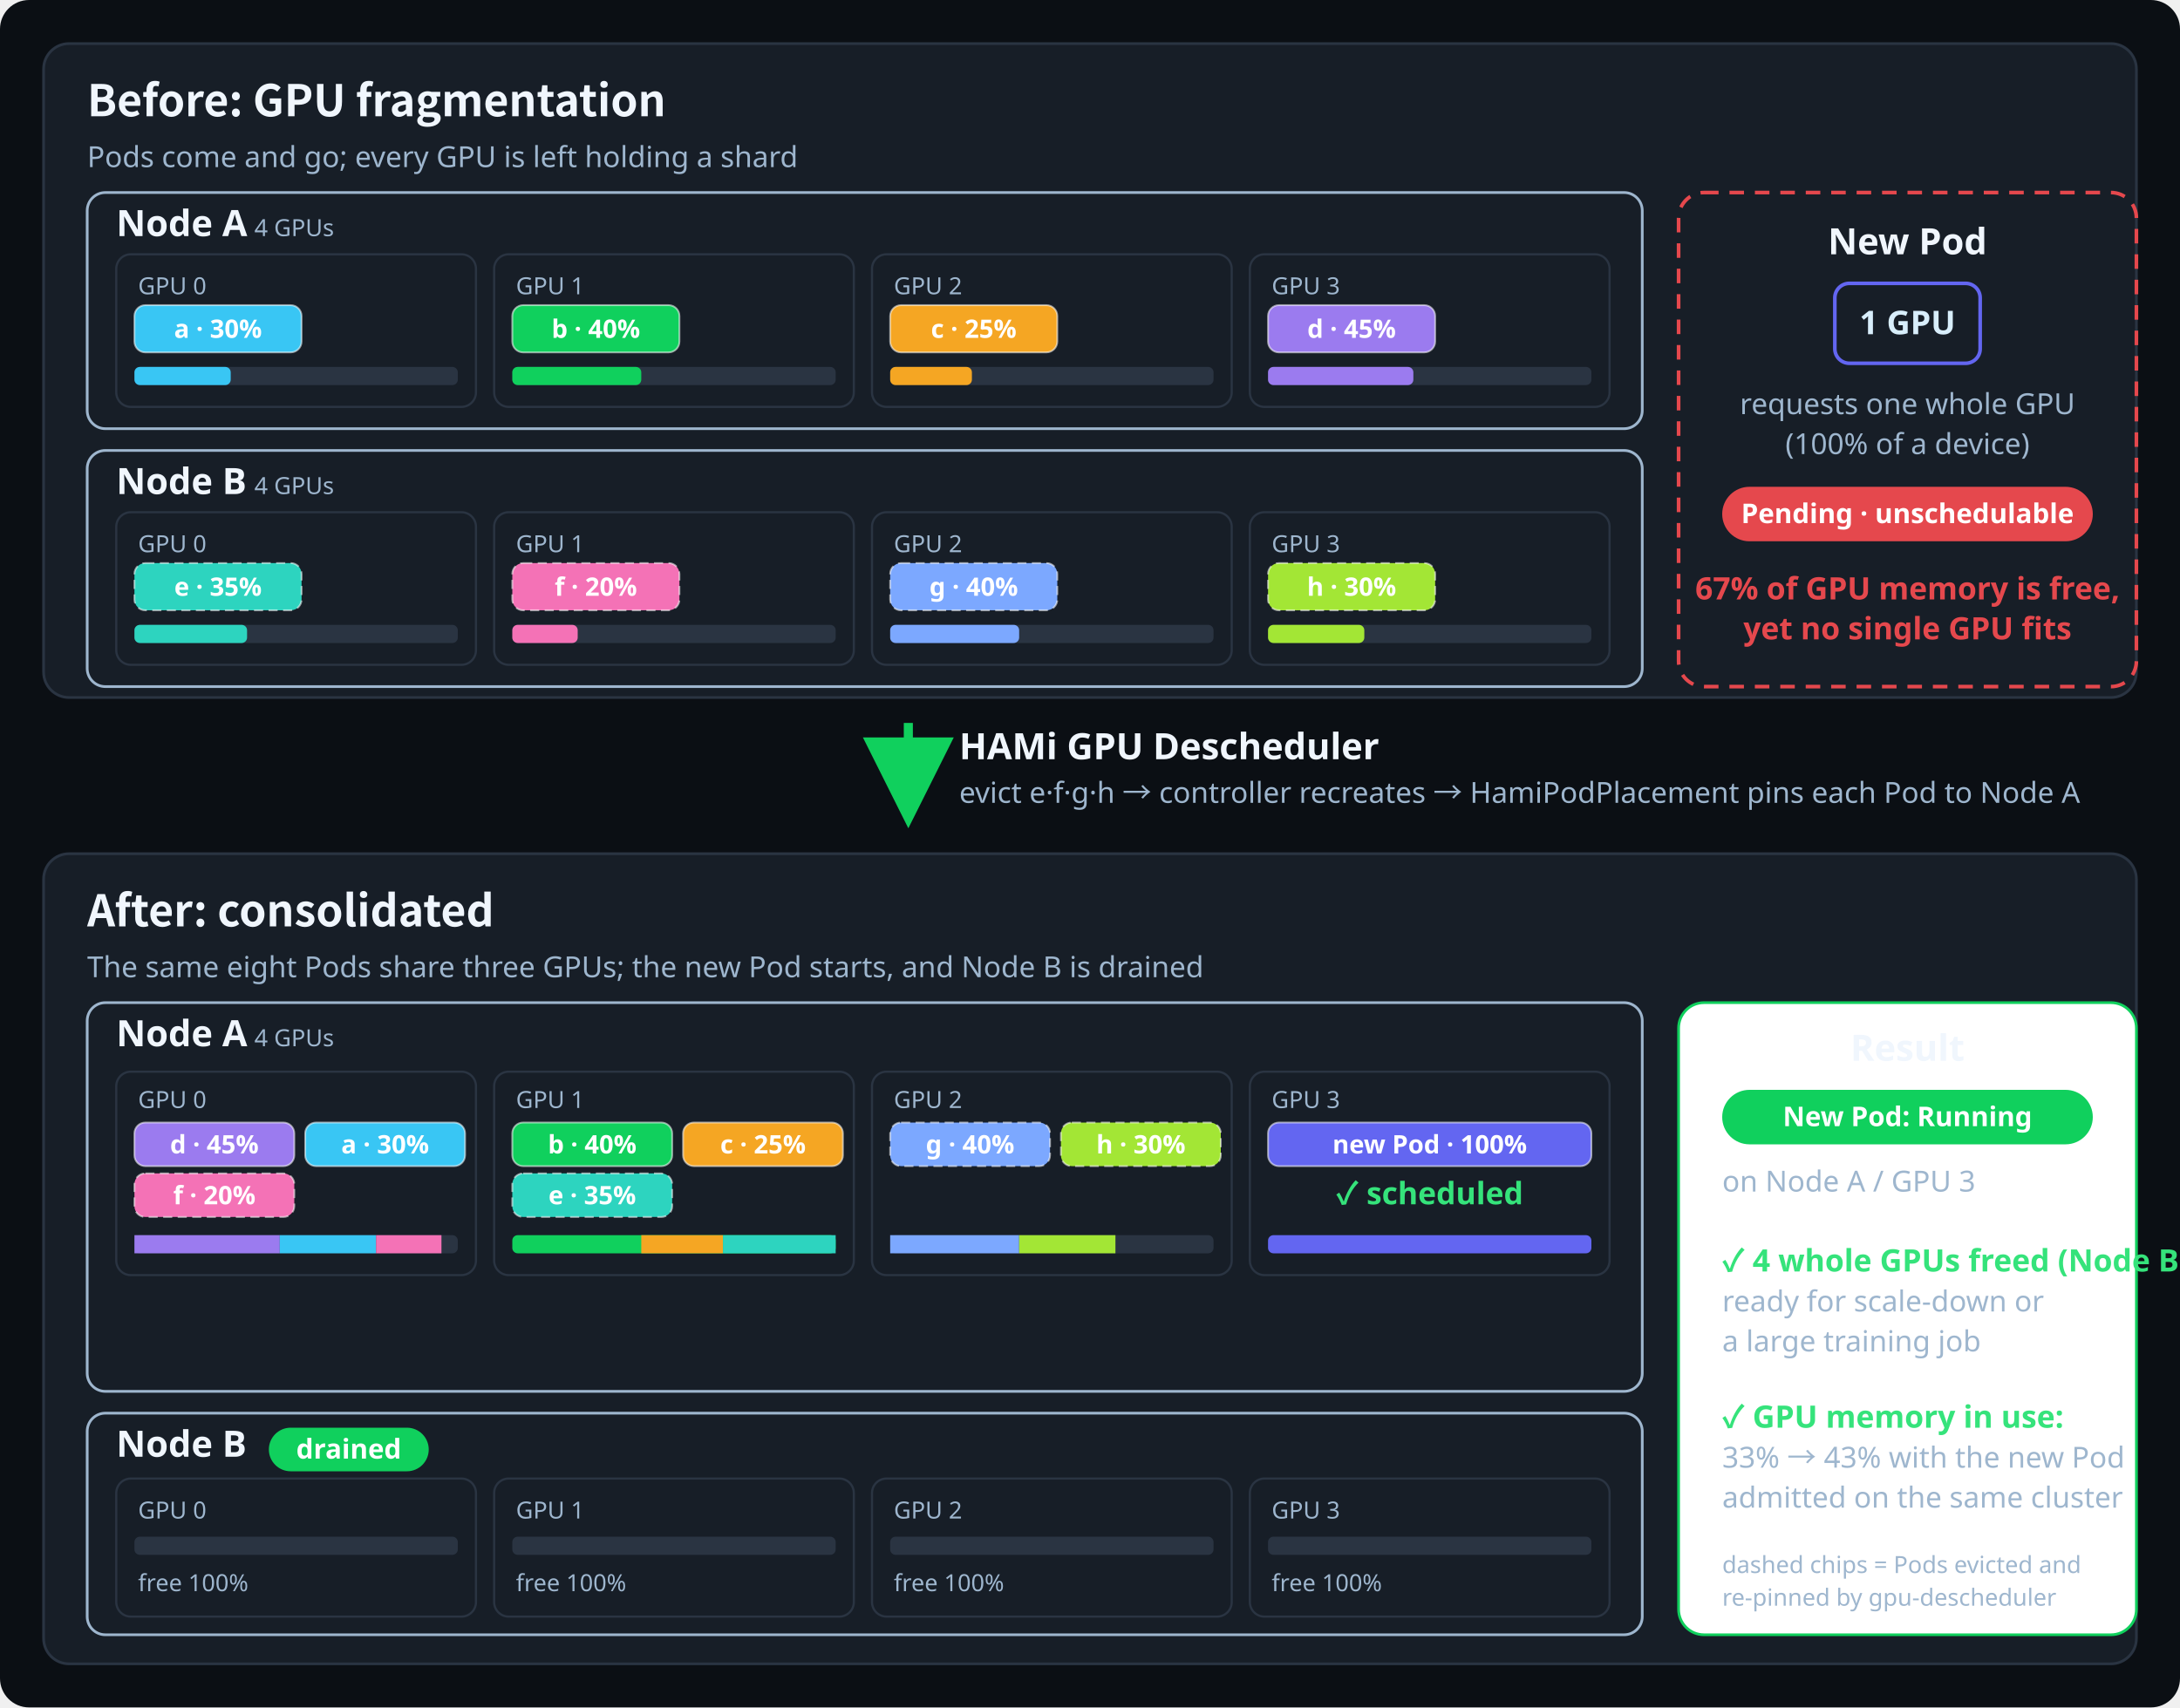
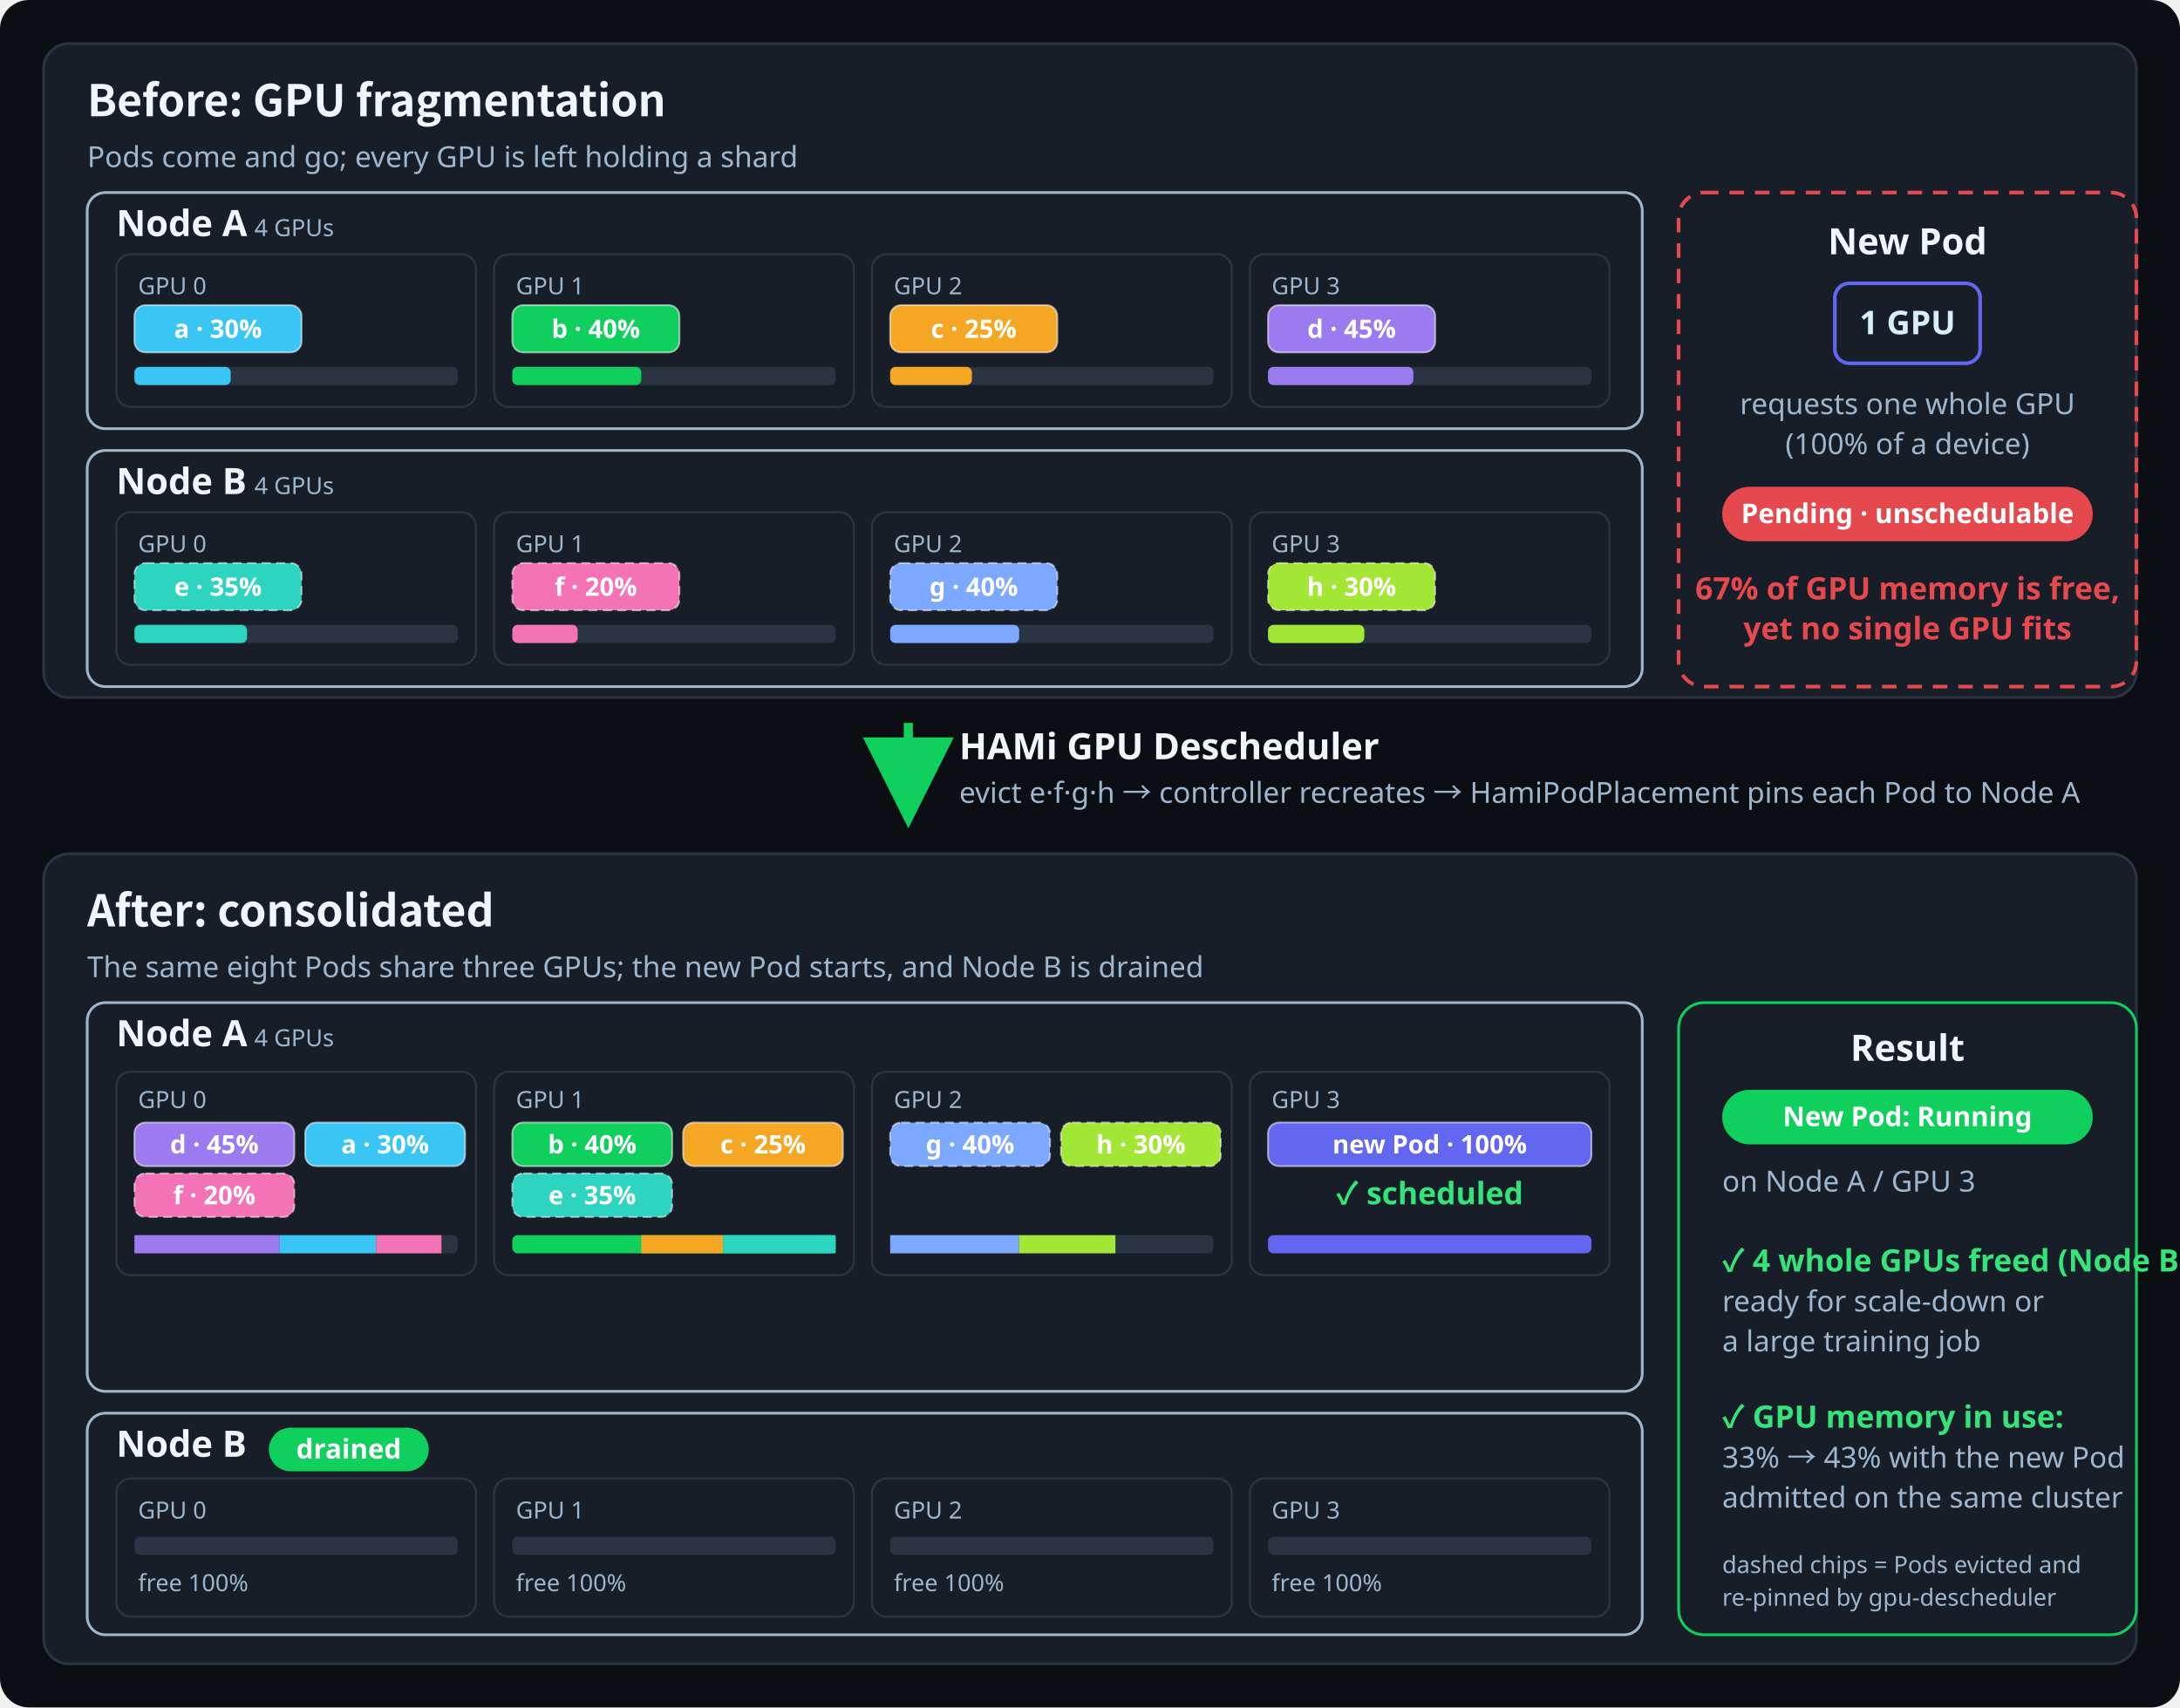
<svg xmlns="http://www.w3.org/2000/svg" width="1200" height="940" viewBox="0 0 1200 940" role="img" aria-labelledby="title description">
  <defs>
    <marker id="bigArrow" markerWidth="10" markerHeight="10" refX="8" refY="5" orient="auto">
      <path d="M 0 0 L 10 5 L 0 10 Z" fill="#10d05d" />
    </marker>
    <style>
      text {
        fill: #d8eefb;
        font-family: "Source Sans 3", "Noto Sans", "Segoe UI", "PingFang SC", "Noto Sans CJK SC", "Microsoft YaHei", sans-serif;
        font-size: 18px;
      }
      .heading {
        fill: #f0f6fd;
        font-family: "Space Grotesk", "Avenir Next", "Segoe UI", "PingFang SC", "Noto Sans CJK SC", sans-serif;
        font-size: 24px;
        font-weight: 600;
      }
      .label { fill: #f0f6fd; font-size: 20px; font-weight: 600; }
      .muted { fill: #9eb6ce; font-size: 16px; }
      .tiny { fill: #9eb6ce; font-size: 13px; }
      .panel { fill: #171e27; stroke: #2a3442; stroke-width: 1.5; }
      .nodebox { fill: #171e27; stroke: #9eb6ce; stroke-width: 1.5; }
      .gpu { fill: #171e27; stroke: #2a3442; stroke-width: 1.2; }
      .bar-free { fill: #2a3442; }
      .chip text { fill: #ffffff; font-size: 14px; font-weight: 600; text-anchor: middle; }
      .chip rect { stroke: rgba(255,255,255,0.55); stroke-width: 1; }
      .pending { fill: none; stroke: #e5484d; stroke-width: 2; stroke-dasharray: 8 6; }
      .badge-red { fill: #e5484d; }
      .badge-red-t { fill: #ffffff; font-size: 15px; font-weight: 600; text-anchor: middle; }
      .badge-green { fill: #10d05d; }
      .badge-green-t { fill: #ffffff; font-size: 15px; font-weight: 600; text-anchor: middle; }
      .green { fill: #35e37b; font-size: 17px; font-weight: 600; }
      .red { fill: #e5484d; font-size: 17px; font-weight: 600; }
      .arrow-green { fill: none; stroke: #10d05d; stroke-width: 5; marker-end: url(#bigArrow); }
      .pa { fill: #39c6f4; }
      .pb { fill: #10d05d; }
      .pc { fill: #f5a623; }
      .pd { fill: #9b7bef; }
      .pe { fill: #2dd4bf; }
      .pf { fill: #f472b6; }
      .pg { fill: #7ca8ff; }
      .ph { fill: #a3e635; }
      .pn { fill: #6366f1; }
    </style>
  </defs>
  <rect width="1200" height="940" rx="16" fill="#0b0f14" />
  <rect class="panel" x="24" y="24" width="1152" height="360" rx="14" />
  <text class="heading" x="48" y="64">Before: GPU fragmentation</text>
  <text class="muted" x="48" y="92">Pods come and go; every GPU is left holding a shard</text>
  <rect class="nodebox" x="48" y="106" width="856" height="130" rx="10" />
  <text class="label" x="64" y="130">Node A</text>
  <text class="tiny" x="140" y="130">4 GPUs</text>
  <rect class="gpu" x="64" y="140" width="198" height="84" rx="8" />
  <text class="tiny" x="76" y="162">GPU 0</text>
  <g class="chip">
    <rect class="pa" x="74" y="168" width="92" height="26" rx="6" />
    <text x="120" y="186">a · 30%</text>
  </g>
  <rect class="bar-free" x="74" y="202" width="178" height="10" rx="3" />
  <rect class="pa" x="74" y="202" width="53" height="10" rx="3" />
  <rect class="gpu" x="272" y="140" width="198" height="84" rx="8" />
  <text class="tiny" x="284" y="162">GPU 1</text>
  <g class="chip">
    <rect class="pb" x="282" y="168" width="92" height="26" rx="6" />
    <text x="328" y="186">b · 40%</text>
  </g>
  <rect class="bar-free" x="282" y="202" width="178" height="10" rx="3" />
  <rect class="pb" x="282" y="202" width="71" height="10" rx="3" />
  <rect class="gpu" x="480" y="140" width="198" height="84" rx="8" />
  <text class="tiny" x="492" y="162">GPU 2</text>
  <g class="chip">
    <rect class="pc" x="490" y="168" width="92" height="26" rx="6" />
    <text x="536" y="186">c · 25%</text>
  </g>
  <rect class="bar-free" x="490" y="202" width="178" height="10" rx="3" />
  <rect class="pc" x="490" y="202" width="45" height="10" rx="3" />
  <rect class="gpu" x="688" y="140" width="198" height="84" rx="8" />
  <text class="tiny" x="700" y="162">GPU 3</text>
  <g class="chip">
    <rect class="pd" x="698" y="168" width="92" height="26" rx="6" />
    <text x="744" y="186">d · 45%</text>
  </g>
  <rect class="bar-free" x="698" y="202" width="178" height="10" rx="3" />
  <rect class="pd" x="698" y="202" width="80" height="10" rx="3" />
  <rect class="nodebox" x="48" y="248" width="856" height="130" rx="10" />
  <text class="label" x="64" y="272">Node B</text>
  <text class="tiny" x="140" y="272">4 GPUs</text>
  <rect class="gpu" x="64" y="282" width="198" height="84" rx="8" />
  <text class="tiny" x="76" y="304">GPU 0</text>
  <g class="chip">
    <rect class="pe" x="74" y="310" width="92" height="26" rx="6" stroke-dasharray="5 3" />
    <text x="120" y="328">e · 35%</text>
  </g>
  <rect class="bar-free" x="74" y="344" width="178" height="10" rx="3" />
  <rect class="pe" x="74" y="344" width="62" height="10" rx="3" />
  <rect class="gpu" x="272" y="282" width="198" height="84" rx="8" />
  <text class="tiny" x="284" y="304">GPU 1</text>
  <g class="chip">
    <rect class="pf" x="282" y="310" width="92" height="26" rx="6" stroke-dasharray="5 3" />
    <text x="328" y="328">f · 20%</text>
  </g>
  <rect class="bar-free" x="282" y="344" width="178" height="10" rx="3" />
  <rect class="pf" x="282" y="344" width="36" height="10" rx="3" />
  <rect class="gpu" x="480" y="282" width="198" height="84" rx="8" />
  <text class="tiny" x="492" y="304">GPU 2</text>
  <g class="chip">
    <rect class="pg" x="490" y="310" width="92" height="26" rx="6" stroke-dasharray="5 3" />
    <text x="536" y="328">g · 40%</text>
  </g>
  <rect class="bar-free" x="490" y="344" width="178" height="10" rx="3" />
  <rect class="pg" x="490" y="344" width="71" height="10" rx="3" />
  <rect class="gpu" x="688" y="282" width="198" height="84" rx="8" />
  <text class="tiny" x="700" y="304">GPU 3</text>
  <g class="chip">
    <rect class="ph" x="698" y="310" width="92" height="26" rx="6" stroke-dasharray="5 3" />
    <text x="744" y="328">h · 30%</text>
  </g>
  <rect class="bar-free" x="698" y="344" width="178" height="10" rx="3" />
  <rect class="ph" x="698" y="344" width="53" height="10" rx="3" />
  <rect class="pending" x="924" y="106" width="252" height="272" rx="14" />
  <text class="label" x="1050" y="140" text-anchor="middle">New Pod</text>
  <rect x="1010" y="156" width="80" height="44" rx="8" fill="none" stroke="#6366f1" stroke-width="2" />
  <text x="1050" y="184" text-anchor="middle" fill="#6366f1" font-size="15" font-weight="600">1 GPU</text>
  <text class="muted" x="1050" y="228" text-anchor="middle">requests one whole GPU</text>
  <text class="muted" x="1050" y="250" text-anchor="middle">(100% of a device)</text>
  <rect class="badge-red" x="948" y="268" width="204" height="30" rx="15" />
  <text class="badge-red-t" x="1050" y="288" text-anchor="middle">Pending · unschedulable</text>
  <text class="red" x="1050" y="330" text-anchor="middle">67% of GPU memory is free,</text>
  <text class="red" x="1050" y="352" text-anchor="middle">yet no single GPU fits</text>
  <path class="arrow-green" d="M 500 398 L 500 446" />
  <text class="label" x="528" y="418">HAMi GPU Descheduler</text>
  <text class="muted" x="528" y="442">evict e·f·g·h → controller recreates → HamiPodPlacement pins each Pod to Node A</text>
  <rect class="panel" x="24" y="470" width="1152" height="446" rx="14" />
  <text class="heading" x="48" y="510">After: consolidated</text>
  <text class="muted" x="48" y="538">The same eight Pods share three GPUs; the new Pod starts, and Node B is drained</text>
  <rect class="nodebox" x="48" y="552" width="856" height="214" rx="10" />
  <text class="label" x="64" y="576">Node A</text>
  <text class="tiny" x="140" y="576">4 GPUs</text>
  <rect class="gpu" x="64" y="590" width="198" height="112" rx="8" />
  <text class="tiny" x="76" y="610">GPU 0</text>
  <g class="chip">
    <rect class="pd" x="74" y="618" width="88" height="24" rx="6" />
    <text x="118" y="635">d · 45%</text>
  </g>
  <g class="chip">
    <rect class="pa" x="168" y="618" width="88" height="24" rx="6" />
    <text x="212" y="635">a · 30%</text>
  </g>
  <g class="chip">
    <rect class="pf" x="74" y="646" width="88" height="24" rx="6" stroke-dasharray="5 3" />
    <text x="118" y="663">f · 20%</text>
  </g>
  <rect class="bar-free" x="74" y="680" width="178" height="10" rx="3" />
  <rect class="pd" x="74" y="680" width="80" height="10" />
  <rect class="pa" x="154" y="680" width="53" height="10" />
  <rect class="pf" x="207" y="680" width="36" height="10" />
  <rect class="gpu" x="272" y="590" width="198" height="112" rx="8" />
  <text class="tiny" x="284" y="610">GPU 1</text>
  <g class="chip">
    <rect class="pb" x="282" y="618" width="88" height="24" rx="6" />
    <text x="326" y="635">b · 40%</text>
  </g>
  <g class="chip">
    <rect class="pc" x="376" y="618" width="88" height="24" rx="6" />
    <text x="420" y="635">c · 25%</text>
  </g>
  <g class="chip">
    <rect class="pe" x="282" y="646" width="88" height="24" rx="6" stroke-dasharray="5 3" />
    <text x="326" y="663">e · 35%</text>
  </g>
  <rect class="pb" x="282" y="680" width="178" height="10" rx="3" />
  <rect class="pc" x="353" y="680" width="45" height="10" />
  <rect class="pe" x="398" y="680" width="62" height="10" />
  <rect class="gpu" x="480" y="590" width="198" height="112" rx="8" />
  <text class="tiny" x="492" y="610">GPU 2</text>
  <g class="chip">
    <rect class="pg" x="490" y="618" width="88" height="24" rx="6" stroke-dasharray="5 3" />
    <text x="534" y="635">g · 40%</text>
  </g>
  <g class="chip">
    <rect class="ph" x="584" y="618" width="88" height="24" rx="6" stroke-dasharray="5 3" />
    <text x="628" y="635">h · 30%</text>
  </g>
  <rect class="bar-free" x="490" y="680" width="178" height="10" rx="3" />
  <rect class="pg" x="490" y="680" width="71" height="10" />
  <rect class="ph" x="561" y="680" width="53" height="10" />
  <rect class="gpu" x="688" y="590" width="198" height="112" rx="8" />
  <text class="tiny" x="700" y="610">GPU 3</text>
  <g class="chip">
    <rect class="pn" x="698" y="618" width="178" height="24" rx="6" />
    <text x="787" y="635">new Pod · 100%</text>
  </g>
  <text class="green" x="787" y="663" text-anchor="middle">✓ scheduled</text>
  <rect class="pn" x="698" y="680" width="178" height="10" rx="3" />
  <rect class="nodebox" x="48" y="778" width="856" height="122" rx="10" />
  <text class="label" x="64" y="802">Node B</text>
  <rect class="badge-green" x="148" y="786" width="88" height="24" rx="12" />
  <text class="badge-green-t" x="192" y="803" text-anchor="middle">drained</text>
  <rect class="gpu" x="64" y="814" width="198" height="76" rx="8" />
  <text class="tiny" x="76" y="836">GPU 0</text>
  <rect class="bar-free" x="74" y="846" width="178" height="10" rx="3" />
  <text class="tiny" x="76" y="876">free 100%</text>
  <rect class="gpu" x="272" y="814" width="198" height="76" rx="8" />
  <text class="tiny" x="284" y="836">GPU 1</text>
  <rect class="bar-free" x="282" y="846" width="178" height="10" rx="3" />
  <text class="tiny" x="284" y="876">free 100%</text>
  <rect class="gpu" x="480" y="814" width="198" height="76" rx="8" />
  <text class="tiny" x="492" y="836">GPU 2</text>
  <rect class="bar-free" x="490" y="846" width="178" height="10" rx="3" />
  <text class="tiny" x="492" y="876">free 100%</text>
  <rect class="gpu" x="688" y="814" width="198" height="76" rx="8" />
  <text class="tiny" x="700" y="836">GPU 3</text>
  <rect class="bar-free" x="698" y="846" width="178" height="10" rx="3" />
  <text class="tiny" x="700" y="876">free 100%</text>
-   <rect x="924" y="552" width="252" height="348" rx="14" fill="#ffffff" stroke="#10d05d" stroke-width="1.5" />
+   <rect x="924" y="552" width="252" height="348" rx="14" fill="#171e27" stroke="#10d05d" stroke-width="1.5" />
  <text class="label" x="1050" y="584" text-anchor="middle">Result</text>
  <rect class="badge-green" x="948" y="600" width="204" height="30" rx="15" />
  <text class="badge-green-t" x="1050" y="620" text-anchor="middle">New Pod: Running</text>
  <text class="muted" x="948" y="656">on Node A / GPU 3</text>
  <text class="green" x="948" y="700">✓ 4 whole GPUs freed (Node B)</text>
  <text class="muted" x="948" y="722">ready for scale-down or</text>
  <text class="muted" x="948" y="744">a large training job</text>
  <text class="green" x="948" y="786">✓ GPU memory in use:</text>
  <text class="muted" x="948" y="808">33% → 43% with the new Pod</text>
  <text class="muted" x="948" y="830">admitted on the same cluster</text>
  <text class="tiny" x="948" y="866">dashed chips = Pods evicted and</text>
  <text class="tiny" x="948" y="884">re-pinned by gpu-descheduler</text>
</svg>
